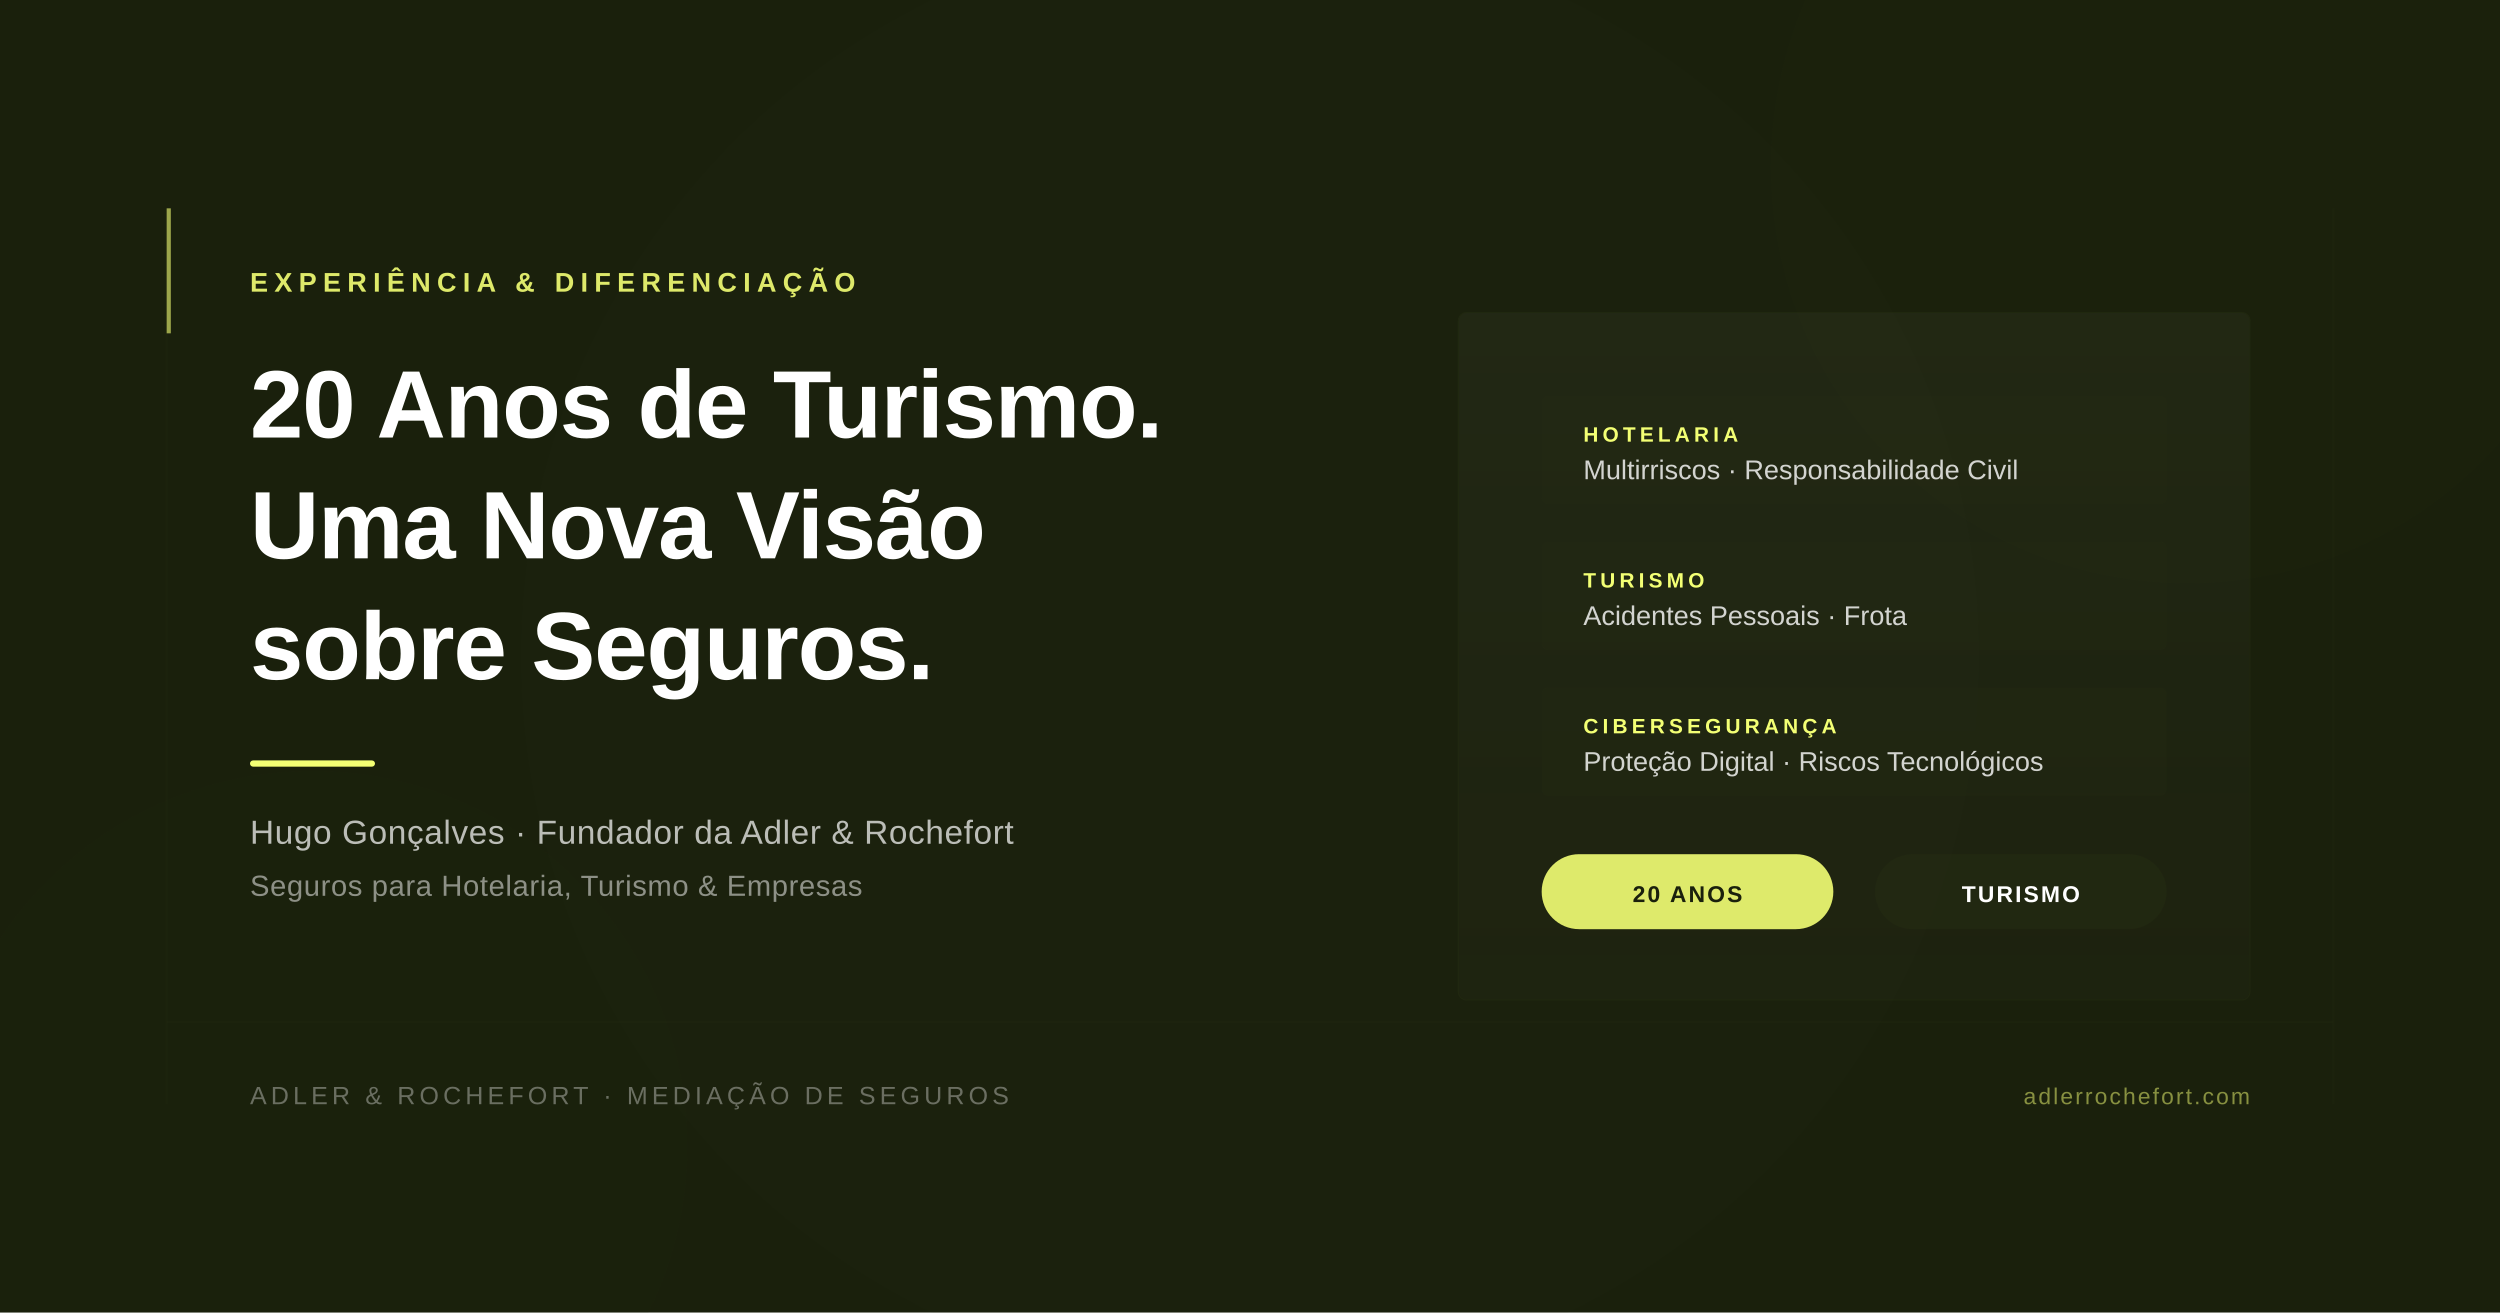
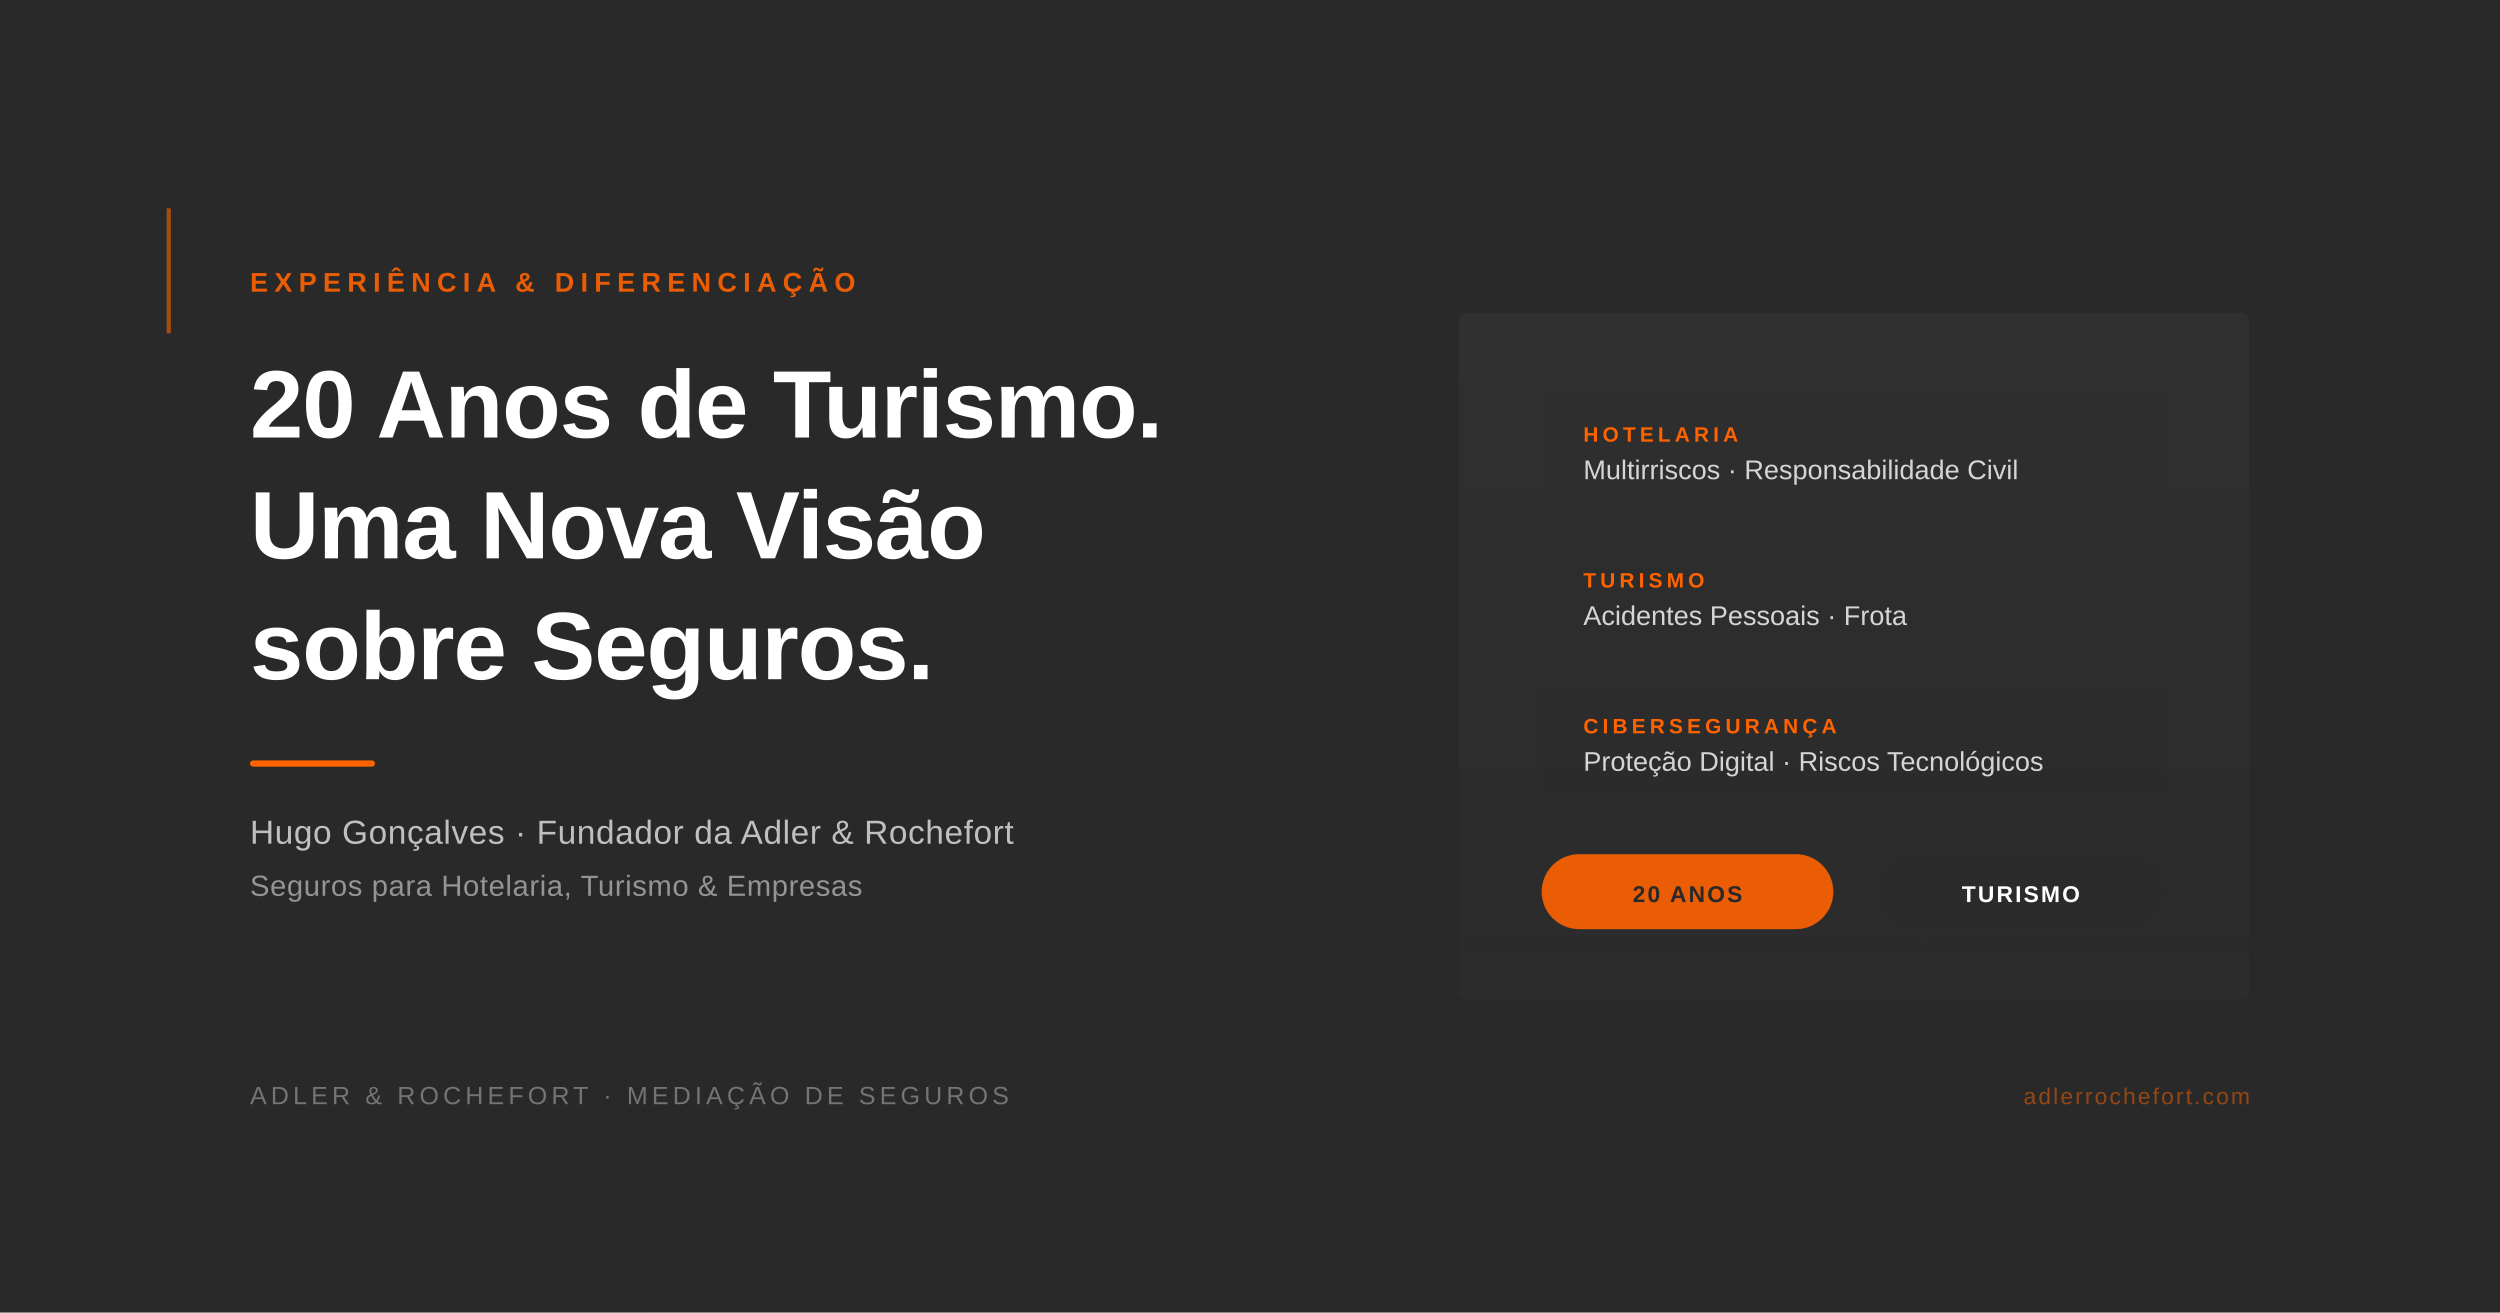
<svg xmlns="http://www.w3.org/2000/svg" viewBox="0 0 1200 630" width="1200" height="630">
  <defs>
    <linearGradient id="bg" x1="0%" y1="0%" x2="100%" y2="100%">
-       <stop offset="0%" style="stop-color:#1A200C;stop-opacity:1" />
-       <stop offset="100%" style="stop-color:#1A200C;stop-opacity:1" />
+       <stop offset="0%" style="stop-color:#292929;stop-opacity:1" />
+       <stop offset="100%" style="stop-color:#292929;stop-opacity:1" />
    </linearGradient>
    <linearGradient id="accent" x1="0%" y1="0%" x2="100%" y2="0%">
-       <stop offset="0%" style="stop-color:#F3FF74;stop-opacity:1" />
-       <stop offset="100%" style="stop-color:#F3FF74;stop-opacity:1" />
+       <stop offset="0%" style="stop-color:#FF6300;stop-opacity:1" />
+       <stop offset="100%" style="stop-color:#FF6300;stop-opacity:1" />
    </linearGradient>
    <linearGradient id="cardBg" x1="0%" y1="0%" x2="0%" y2="100%">
-       <stop offset="0%" style="stop-color:#F5F1E8;stop-opacity:0.08" />
-       <stop offset="100%" style="stop-color:#F5F1E8;stop-opacity:0.03" />
+       <stop offset="0%" style="stop-color:#F7F6F5;stop-opacity:0.08" />
+       <stop offset="100%" style="stop-color:#F7F6F5;stop-opacity:0.03" />
    </linearGradient>
  </defs>
  <rect width="1200" height="630" fill="url(#bg)" />
-   <circle cx="1050" cy="80" r="200" fill="#283113" opacity="0.08" />
-   <circle cx="150" cy="550" r="180" fill="#283113" opacity="0.06" />
-   <circle cx="600" cy="315" r="350" fill="#283113" opacity="0.04" />
-   <line x1="80" y1="100" x2="80" y2="530" stroke="#283113" stroke-width="1" opacity="0.15" />
-   <line x1="1120" y1="100" x2="1120" y2="530" stroke="#283113" stroke-width="1" opacity="0.15" />
+   <circle cx="1050" cy="80" r="200" fill="#292929" opacity="0.08" />
+   <circle cx="150" cy="550" r="180" fill="#292929" opacity="0.06" />
+   <circle cx="600" cy="315" r="350" fill="#292929" opacity="0.04" />
+   <line x1="80" y1="100" x2="80" y2="530" stroke="#292929" stroke-width="1" opacity="0.15" />
+   <line x1="1120" y1="100" x2="1120" y2="530" stroke="#292929" stroke-width="1" opacity="0.15" />
  <rect x="80" y="100" width="2" height="60" fill="url(#accent)" opacity="0.6" />
-   <text x="120" y="140" font-family="'Montserrat', 'Segoe UI', Arial, sans-serif" font-size="13" font-weight="700" letter-spacing="3" fill="#F3FF74" text-transform="uppercase" opacity="0.9">EXPERIÊNCIA &amp; DIFERENCIAÇÃO</text>
+   <text x="120" y="140" font-family="'Montserrat', 'Segoe UI', Arial, sans-serif" font-size="13" font-weight="700" letter-spacing="3" fill="#FF6300" text-transform="uppercase" opacity="0.9">EXPERIÊNCIA &amp; DIFERENCIAÇÃO</text>
  <text x="120" y="210" font-family="'Montserrat', 'Segoe UI', Arial, sans-serif" font-size="46" font-weight="700" fill="#FFFFFF" letter-spacing="-0.5">
    <tspan x="120" dy="0">20 Anos de Turismo.</tspan>
    <tspan x="120" dy="58">Uma Nova Visão</tspan>
    <tspan x="120" dy="58">sobre Seguros.</tspan>
  </text>
  <rect x="120" y="365" width="60" height="3" fill="url(#accent)" rx="1.5" />
  <text x="120" y="405" font-family="'Montserrat', 'Segoe UI', Arial, sans-serif" font-size="16" fill="#FFFFFF" opacity="0.7" letter-spacing="0.3">
    <tspan x="120" dy="0">Hugo Gonçalves · Fundador da Adler &amp; Rochefort</tspan>
  </text>
  <text x="120" y="430" font-family="'Montserrat', 'Segoe UI', Arial, sans-serif" font-size="14" fill="#FFFFFF" opacity="0.5" letter-spacing="0.3">
    <tspan x="120" dy="0">Seguros para Hotelaria, Turismo &amp; Empresas</tspan>
  </text>
  <g transform="translate(700, 150)">
-     <rect x="0" y="0" width="380" height="330" rx="4" fill="url(#cardBg)" stroke="#283113" stroke-width="0.5" opacity="0.4" />
+     <rect x="0" y="0" width="380" height="330" rx="4" fill="url(#cardBg)" stroke="#292929" stroke-width="0.5" opacity="0.4" />
    <g transform="translate(40, 40)">
-       <rect width="300" height="52" rx="3" fill="#283113" opacity="0.15" />
-       <text x="20" y="22" font-family="'Montserrat', 'Segoe UI', Arial, sans-serif" font-size="10" font-weight="600" fill="#F3FF74" letter-spacing="2">HOTELARIA</text>
+       <rect width="300" height="52" rx="3" fill="#292929" opacity="0.15" />
+       <text x="20" y="22" font-family="'Montserrat', 'Segoe UI', Arial, sans-serif" font-size="10" font-weight="600" fill="#FF6300" letter-spacing="2">HOTELARIA</text>
      <text x="20" y="40" font-family="'Montserrat', 'Segoe UI', Arial, sans-serif" font-size="13" font-weight="500" fill="#FFFFFF" opacity="0.8">Multirriscos · Responsabilidade Civil</text>
    </g>
    <g transform="translate(40, 110)">
-       <rect width="300" height="52" rx="3" fill="#283113" opacity="0.15" />
-       <text x="20" y="22" font-family="'Montserrat', 'Segoe UI', Arial, sans-serif" font-size="10" font-weight="600" fill="#F3FF74" letter-spacing="2">TURISMO</text>
+       <rect width="300" height="52" rx="3" fill="#292929" opacity="0.15" />
+       <text x="20" y="22" font-family="'Montserrat', 'Segoe UI', Arial, sans-serif" font-size="10" font-weight="600" fill="#FF6300" letter-spacing="2">TURISMO</text>
      <text x="20" y="40" font-family="'Montserrat', 'Segoe UI', Arial, sans-serif" font-size="13" font-weight="500" fill="#FFFFFF" opacity="0.8">Acidentes Pessoais · Frota</text>
    </g>
    <g transform="translate(40, 180)">
-       <rect width="300" height="52" rx="3" fill="#283113" opacity="0.15" />
-       <text x="20" y="22" font-family="'Montserrat', 'Segoe UI', Arial, sans-serif" font-size="10" font-weight="600" fill="#F3FF74" letter-spacing="2">CIBERSEGURANÇA</text>
+       <rect width="300" height="52" rx="3" fill="#292929" opacity="0.15" />
+       <text x="20" y="22" font-family="'Montserrat', 'Segoe UI', Arial, sans-serif" font-size="10" font-weight="600" fill="#FF6300" letter-spacing="2">CIBERSEGURANÇA</text>
      <text x="20" y="40" font-family="'Montserrat', 'Segoe UI', Arial, sans-serif" font-size="13" font-weight="500" fill="#FFFFFF" opacity="0.8">Proteção Digital · Riscos Tecnológicos</text>
    </g>
    <g transform="translate(40, 260)">
-       <rect width="140" height="36" rx="18" fill="#F3FF74" opacity="0.9" />
-       <text x="70" y="23" font-family="'Montserrat', 'Segoe UI', Arial, sans-serif" font-size="11" font-weight="700" fill="#1A200C" text-anchor="middle" letter-spacing="1">20 ANOS</text>
-       <rect x="160" y="0" width="140" height="36" rx="18" fill="#283113" opacity="0.3" />
+       <rect width="140" height="36" rx="18" fill="#FF6300" opacity="0.9" />
+       <text x="70" y="23" font-family="'Montserrat', 'Segoe UI', Arial, sans-serif" font-size="11" font-weight="700" fill="#292929" text-anchor="middle" letter-spacing="1">20 ANOS</text>
+       <rect x="160" y="0" width="140" height="36" rx="18" fill="#292929" opacity="0.3" />
      <text x="230" y="23" font-family="'Montserrat', 'Segoe UI', Arial, sans-serif" font-size="11" font-weight="600" fill="#FFFFFF" text-anchor="middle" letter-spacing="1">TURISMO</text>
    </g>
  </g>
-   <rect x="80" y="490" width="1040" height="1" fill="#283113" opacity="0.15" />
+   <rect x="80" y="490" width="1040" height="1" fill="#292929" opacity="0.15" />
  <text x="120" y="530" font-family="'Montserrat', 'Segoe UI', Arial, sans-serif" font-size="12" fill="#FFFFFF" opacity="0.35" letter-spacing="2">ADLER &amp; ROCHEFORT · MEDIAÇÃO DE SEGUROS</text>
-   <text x="1080" y="530" font-family="'Montserrat', 'Segoe UI', Arial, sans-serif" font-size="11" fill="#F3FF74" opacity="0.5" letter-spacing="1" text-anchor="end">adlerrochefort.com</text>
+   <text x="1080" y="530" font-family="'Montserrat', 'Segoe UI', Arial, sans-serif" font-size="11" fill="#FF6300" opacity="0.5" letter-spacing="1" text-anchor="end">adlerrochefort.com</text>
</svg>
